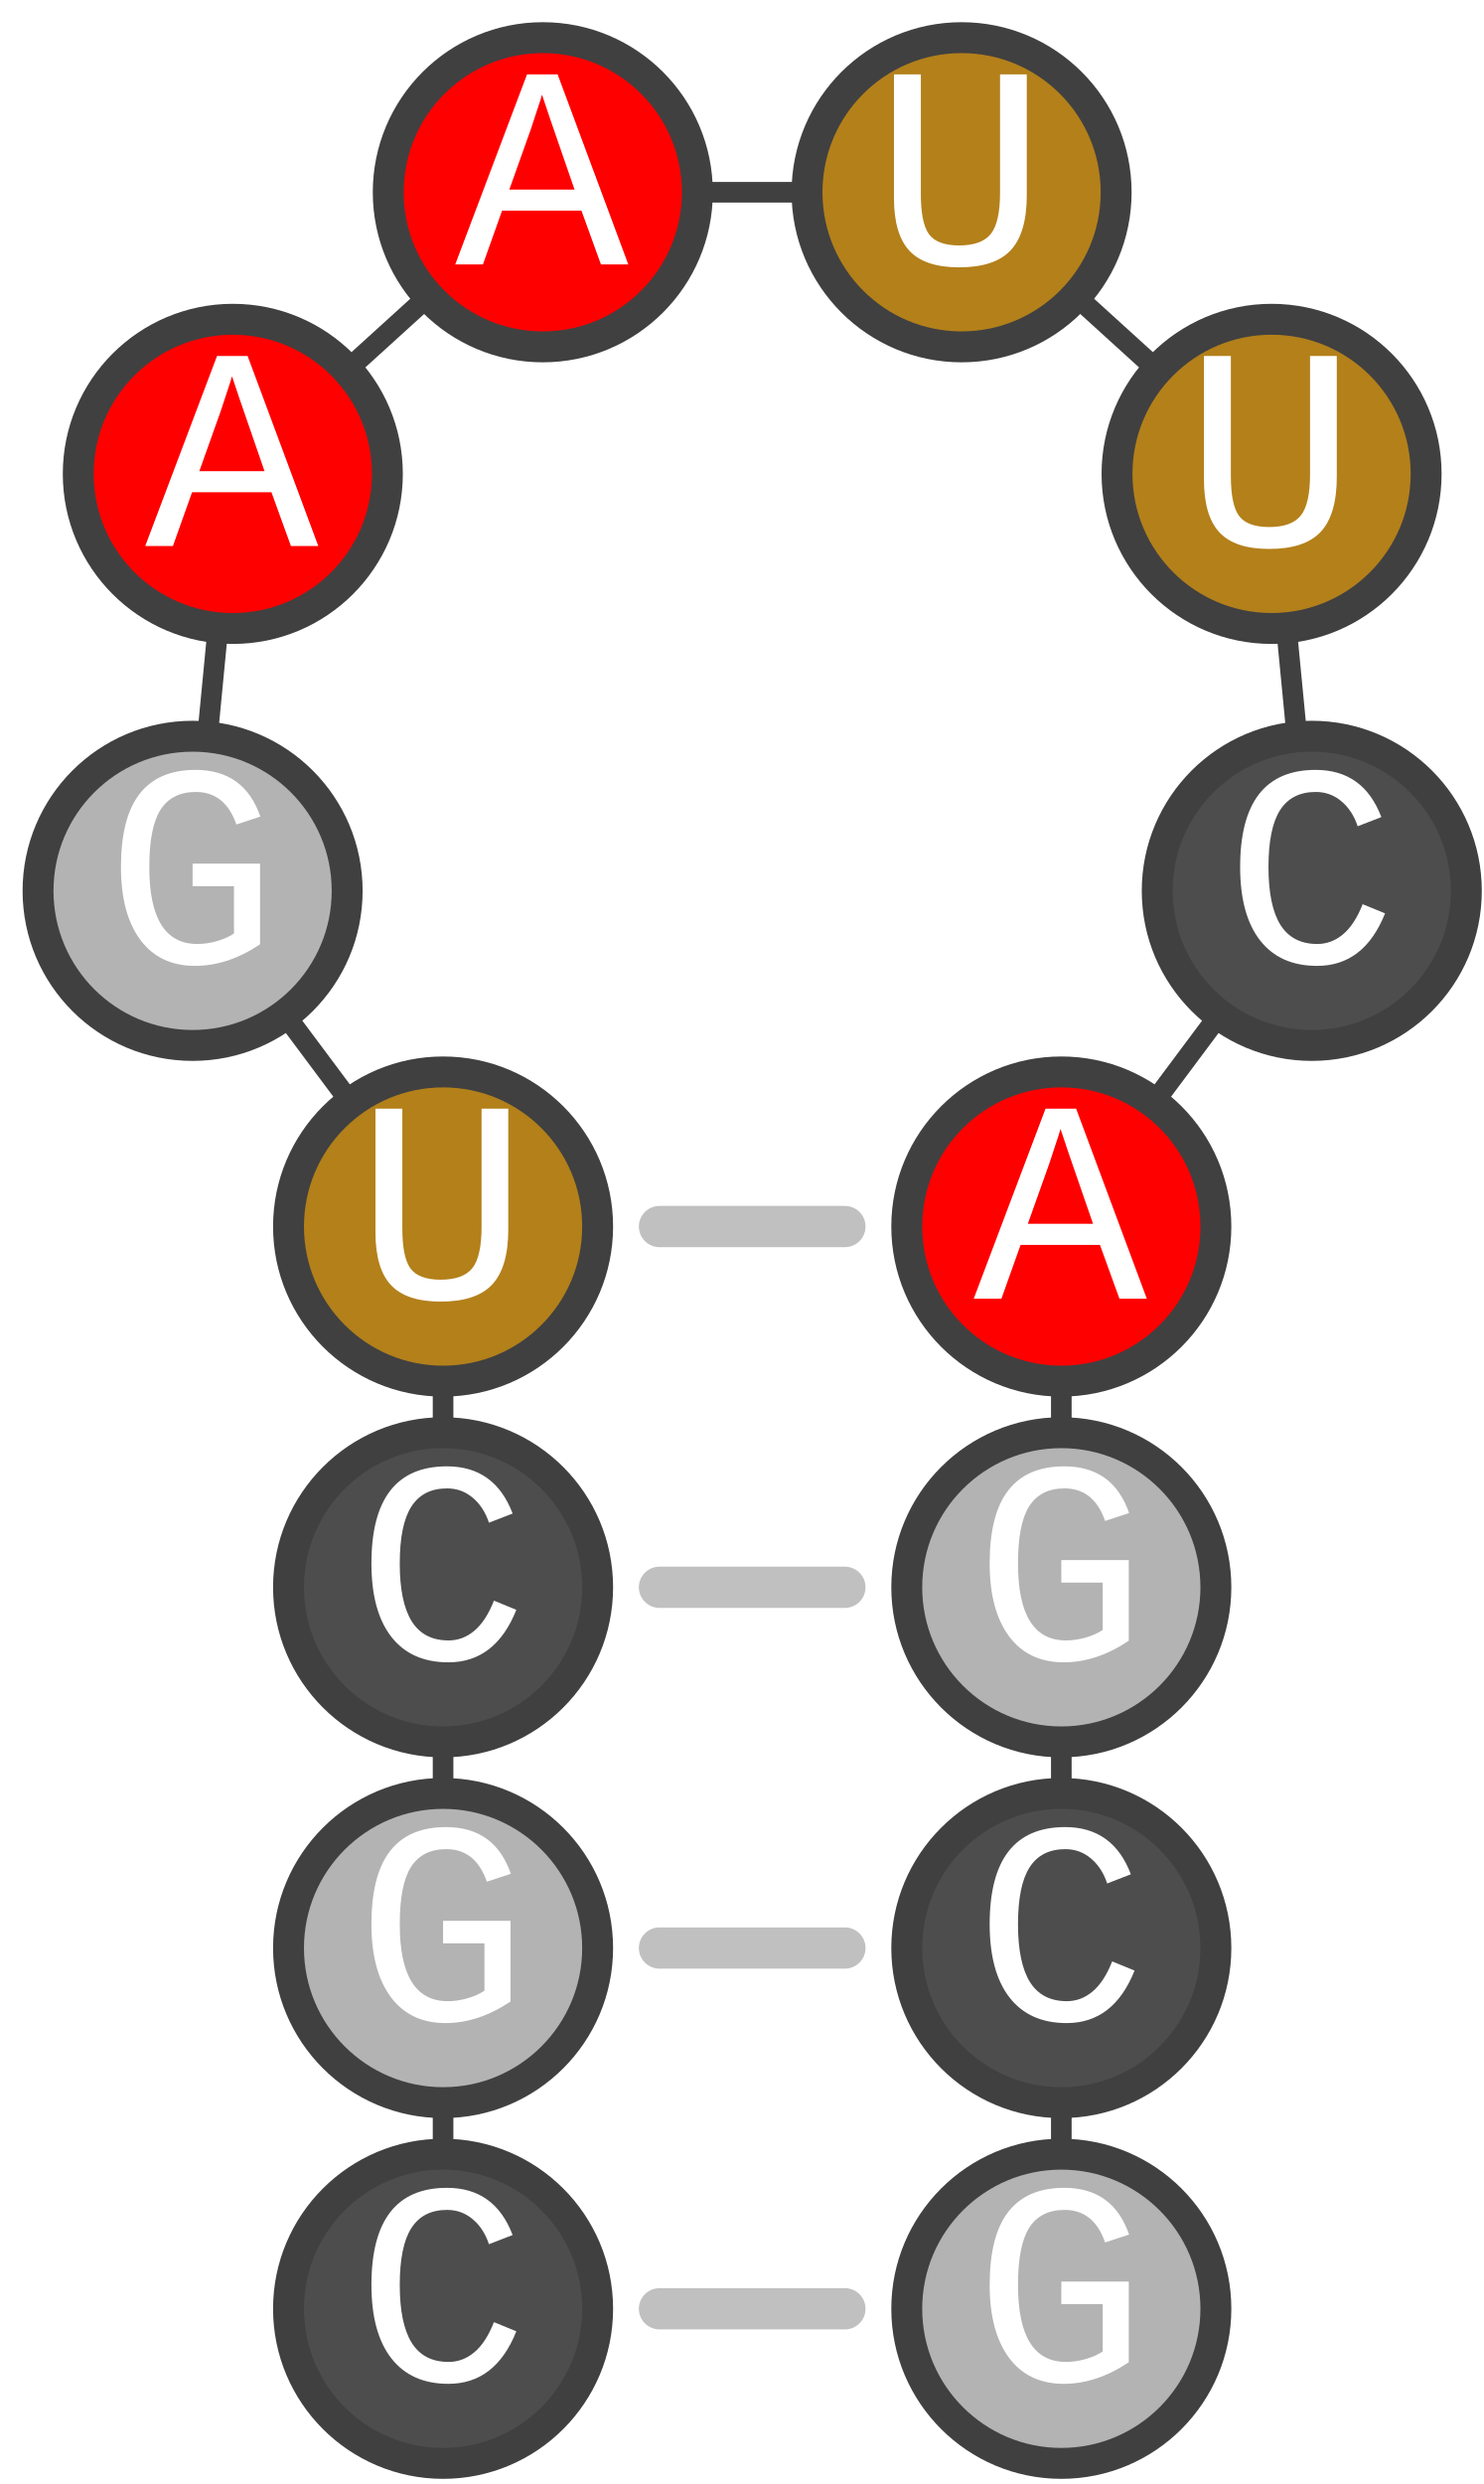
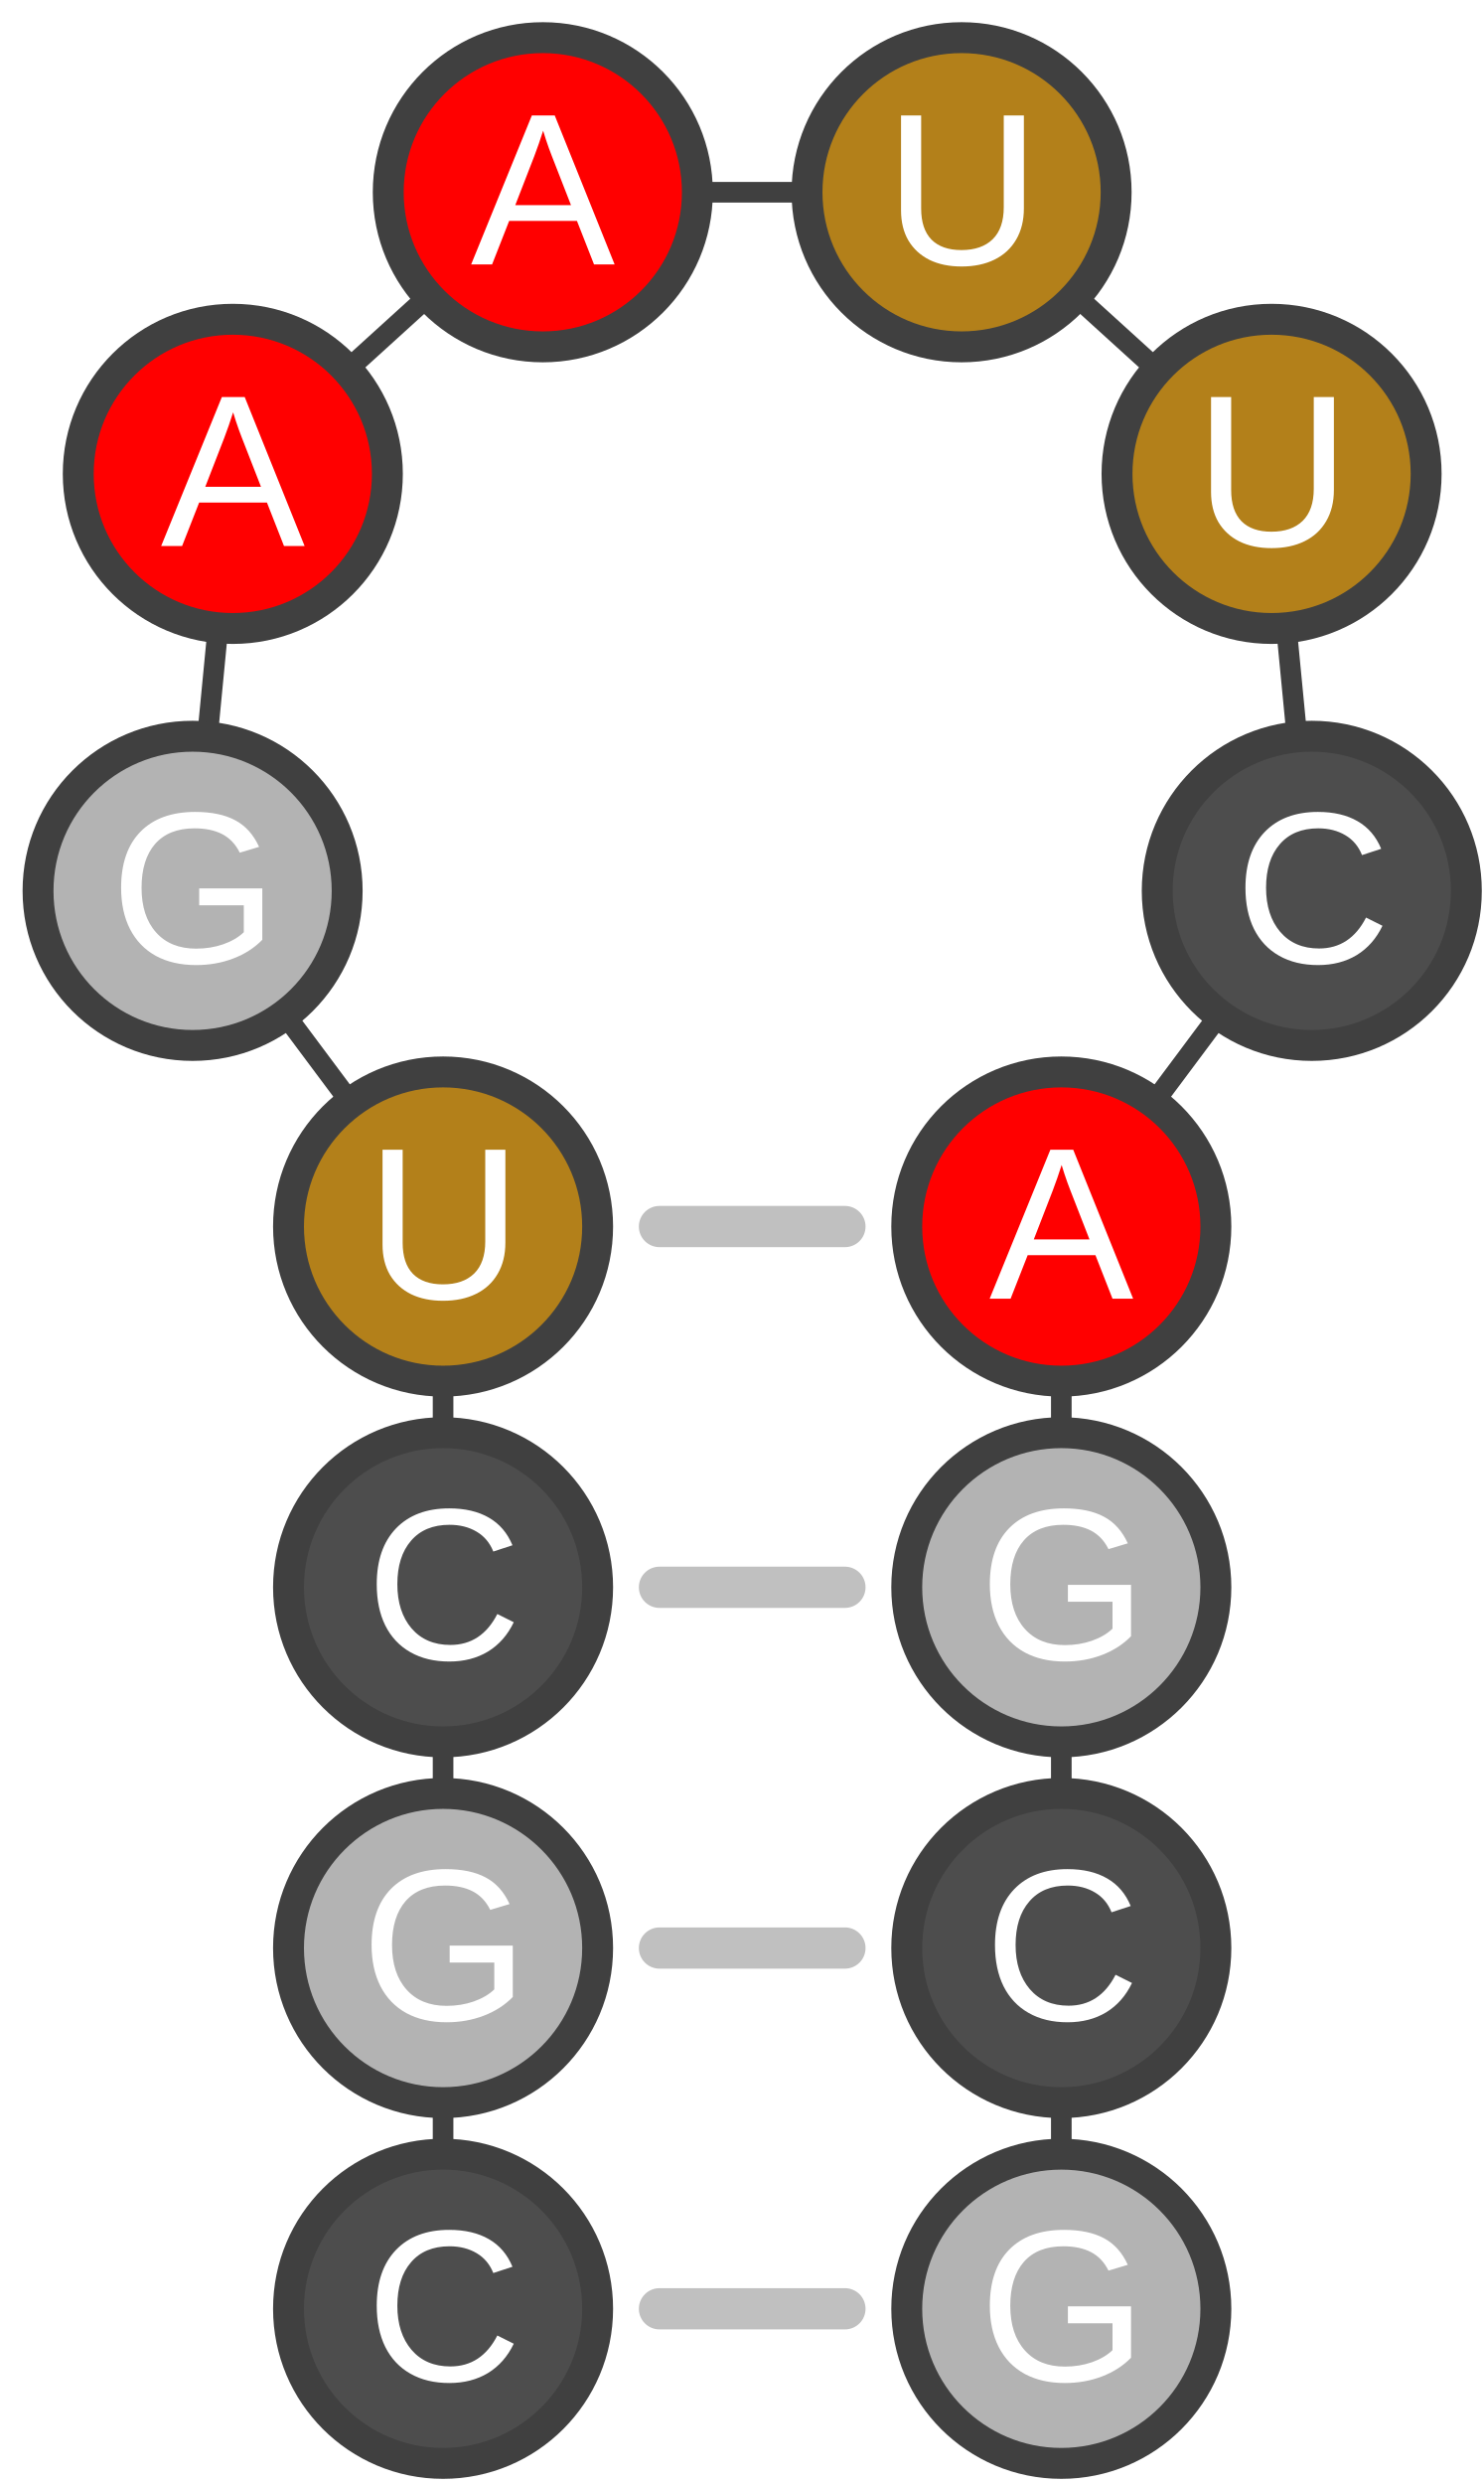
<svg xmlns="http://www.w3.org/2000/svg" viewBox="0 0 144 241">
  <path d="M64.0,189.0l18.0,0.0" style="fill:none;stroke:rgb(192, 192, 192);stroke-width:4;stroke-linecap:round;" />
  <path d="M64.0,154.0l18.0,0.0" style="fill:none;stroke:rgb(192, 192, 192);stroke-width:4;stroke-linecap:round;" />
  <path d="M64.0,224.0l18.0,0.0" style="fill:none;stroke:rgb(192, 192, 192);stroke-width:4;stroke-linecap:round;" />
  <path d="M64.0,119.0l18.0,0.0" style="fill:none;stroke:rgb(192, 192, 192);stroke-width:4;stroke-linecap:round;" />
  <path d="M43.0,209.0l0.0,-5.0" style="fill:none;stroke:rgb(64, 64, 64);stroke-width:2;" />
  <path d="M43.0,174.0l0.0,-5.0" style="fill:none;stroke:rgb(64, 64, 64);stroke-width:2;" />
  <path d="M43.0,139.0l0.0,-5.0" style="fill:none;stroke:rgb(64, 64, 64);stroke-width:2;" />
  <path d="M34.028,106.979l-6.365,-8.528" style="fill:none;stroke:rgb(64, 64, 64);stroke-width:2;" />
  <path d="M20.132,71.499l1.022,-10.592" style="fill:none;stroke:rgb(64, 64, 64);stroke-width:2;" />
  <path d="M33.698,35.892l7.877,-7.154" style="fill:none;stroke:rgb(64, 64, 64);stroke-width:2;" />
  <path d="M67.679,18.653l10.641,0.0" style="fill:none;stroke:rgb(64, 64, 64);stroke-width:2;" />
  <path d="M104.425,28.738l7.877,7.154" style="fill:none;stroke:rgb(64, 64, 64);stroke-width:2;" />
  <path d="M124.847,60.907l1.022,10.592" style="fill:none;stroke:rgb(64, 64, 64);stroke-width:2;" />
  <path d="M118.337,98.451l-6.365,8.528" style="fill:none;stroke:rgb(64, 64, 64);stroke-width:2;" />
  <path d="M103.0,134.0l0.0,5.0" style="fill:none;stroke:rgb(64, 64, 64);stroke-width:2;" />
  <path d="M103.0,169.0l0.0,5.0" style="fill:none;stroke:rgb(64, 64, 64);stroke-width:2;" />
  <path d="M103.0,204.0l0.0,5.0" style="fill:none;stroke:rgb(64, 64, 64);stroke-width:2;" />
  <circle cx="43.0" cy="224.0" r="15.0" stroke="rgb(64, 64, 64)" stroke-width="3" fill="rgb(77, 77, 77)" />
-   <text x="34.5" y="231.0" style="fill:rgb(255, 255, 255);font-family:Courier New;font-size:28;">C</text>
+   <text x="35.5" y="231.0" style="fill:rgb(255, 255, 255);font-family:Arial;font-size:21;">C</text>
  <circle cx="43.0" cy="189.0" r="15.0" stroke="rgb(64, 64, 64)" stroke-width="3" fill="rgb(179, 179, 179)" />
-   <text x="34.5" y="196.0" style="fill:rgb(255, 255, 255);font-family:Courier New;font-size:28;">G</text>
+   <text x="35.0" y="196.0" style="fill:rgb(255, 255, 255);font-family:Arial;font-size:21;">G</text>
  <circle cx="43.0" cy="154.0" r="15.0" stroke="rgb(64, 64, 64)" stroke-width="3" fill="rgb(77, 77, 77)" />
-   <text x="34.5" y="161.0" style="fill:rgb(255, 255, 255);font-family:Courier New;font-size:28;">C</text>
+   <text x="35.5" y="161.0" style="fill:rgb(255, 255, 255);font-family:Arial;font-size:21;">C</text>
  <circle cx="43.0" cy="119.0" r="15.0" stroke="rgb(64, 64, 64)" stroke-width="3" fill="rgb(179, 128, 26)" />
-   <text x="34.5" y="126.0" style="fill:rgb(255, 255, 255);font-family:Courier New;font-size:28;">U</text>
+   <text x="35.5" y="126.0" style="fill:rgb(255, 255, 255);font-family:Arial;font-size:21;">U</text>
  <circle cx="18.692" cy="86.43" r="15.0" stroke="rgb(64, 64, 64)" stroke-width="3" fill="rgb(179, 179, 179)" />
-   <text x="10.192" y="93.43" style="fill:rgb(255, 255, 255);font-family:Courier New;font-size:28;">G</text>
+   <text x="10.692" y="93.43" style="fill:rgb(255, 255, 255);font-family:Arial;font-size:21;">G</text>
  <circle cx="22.594" cy="45.976" r="15.0" stroke="rgb(64, 64, 64)" stroke-width="3" fill="rgb(255, 0, 0)" />
-   <text x="14.094" y="52.976" style="fill:rgb(255, 255, 255);font-family:Courier New;font-size:28;">A</text>
+   <text x="15.594" y="52.976" style="fill:rgb(255, 255, 255);font-family:Arial;font-size:21;">A</text>
  <circle cx="52.679" cy="18.653" r="15.0" stroke="rgb(64, 64, 64)" stroke-width="3" fill="rgb(255, 0, 0)" />
-   <text x="44.179" y="25.653" style="fill:rgb(255, 255, 255);font-family:Courier New;font-size:28;">A</text>
+   <text x="45.679" y="25.653" style="fill:rgb(255, 255, 255);font-family:Arial;font-size:21;">A</text>
  <circle cx="93.321" cy="18.653" r="15.0" stroke="rgb(64, 64, 64)" stroke-width="3" fill="rgb(179, 128, 26)" />
-   <text x="84.821" y="25.653" style="fill:rgb(255, 255, 255);font-family:Courier New;font-size:28;">U</text>
+   <text x="85.821" y="25.653" style="fill:rgb(255, 255, 255);font-family:Arial;font-size:21;">U</text>
  <circle cx="123.406" cy="45.976" r="15.0" stroke="rgb(64, 64, 64)" stroke-width="3" fill="rgb(179, 128, 26)" />
-   <text x="114.906" y="52.976" style="fill:rgb(255, 255, 255);font-family:Courier New;font-size:28;">U</text>
+   <text x="115.906" y="52.976" style="fill:rgb(255, 255, 255);font-family:Arial;font-size:21;">U</text>
  <circle cx="127.308" cy="86.43" r="15.0" stroke="rgb(64, 64, 64)" stroke-width="3" fill="rgb(77, 77, 77)" />
-   <text x="118.808" y="93.43" style="fill:rgb(255, 255, 255);font-family:Courier New;font-size:28;">C</text>
+   <text x="119.808" y="93.43" style="fill:rgb(255, 255, 255);font-family:Arial;font-size:21;">C</text>
  <circle cx="103.0" cy="119.0" r="15.0" stroke="rgb(64, 64, 64)" stroke-width="3" fill="rgb(255, 0, 0)" />
-   <text x="94.5" y="126.0" style="fill:rgb(255, 255, 255);font-family:Courier New;font-size:28;">A</text>
+   <text x="96.0" y="126.0" style="fill:rgb(255, 255, 255);font-family:Arial;font-size:21;">A</text>
  <circle cx="103.0" cy="154.0" r="15.0" stroke="rgb(64, 64, 64)" stroke-width="3" fill="rgb(179, 179, 179)" />
-   <text x="94.5" y="161.0" style="fill:rgb(255, 255, 255);font-family:Courier New;font-size:28;">G</text>
+   <text x="95.0" y="161.0" style="fill:rgb(255, 255, 255);font-family:Arial;font-size:21;">G</text>
  <circle cx="103.0" cy="189.0" r="15.0" stroke="rgb(64, 64, 64)" stroke-width="3" fill="rgb(77, 77, 77)" />
-   <text x="94.5" y="196.0" style="fill:rgb(255, 255, 255);font-family:Courier New;font-size:28;">C</text>
+   <text x="95.5" y="196.0" style="fill:rgb(255, 255, 255);font-family:Arial;font-size:21;">C</text>
  <circle cx="103.0" cy="224.0" r="15.0" stroke="rgb(64, 64, 64)" stroke-width="3" fill="rgb(179, 179, 179)" />
-   <text x="94.5" y="231.0" style="fill:rgb(255, 255, 255);font-family:Courier New;font-size:28;">G</text>
+   <text x="95.0" y="231.0" style="fill:rgb(255, 255, 255);font-family:Arial;font-size:21;">G</text>
</svg>
